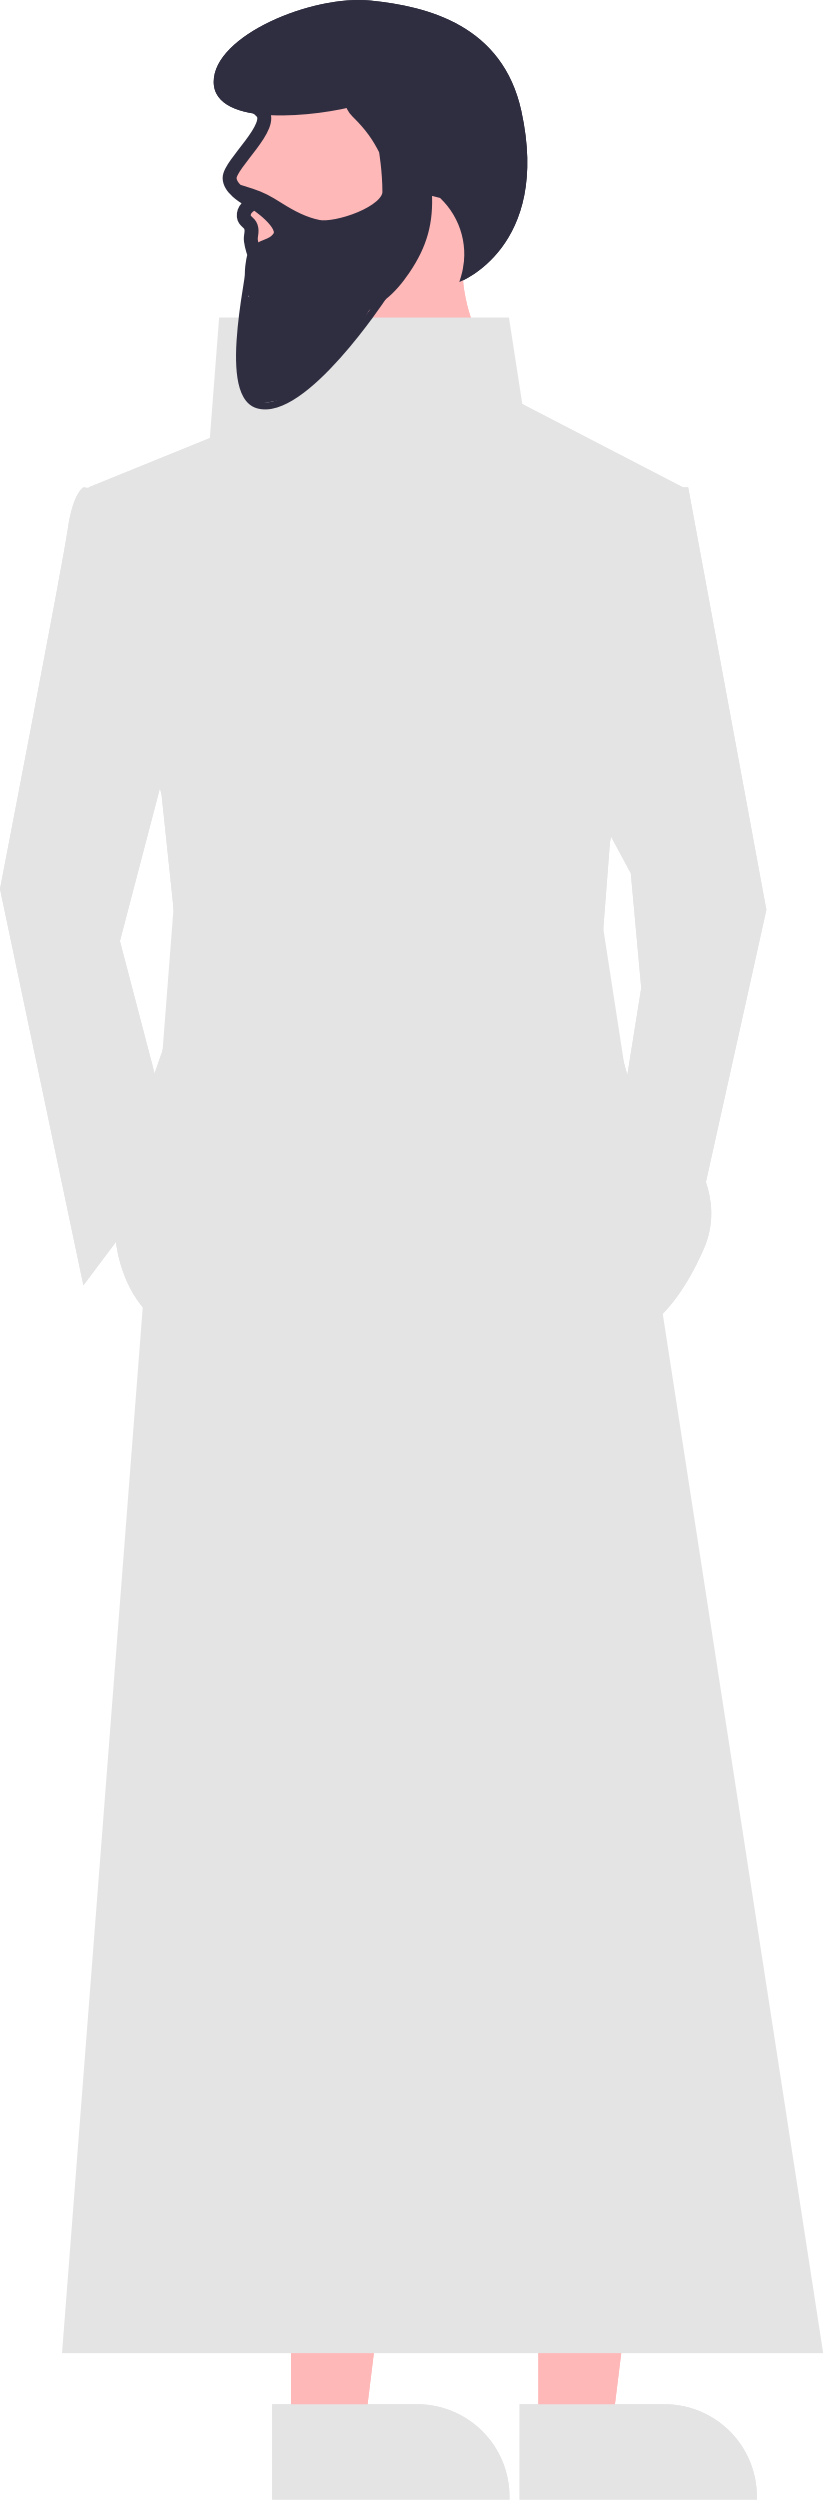
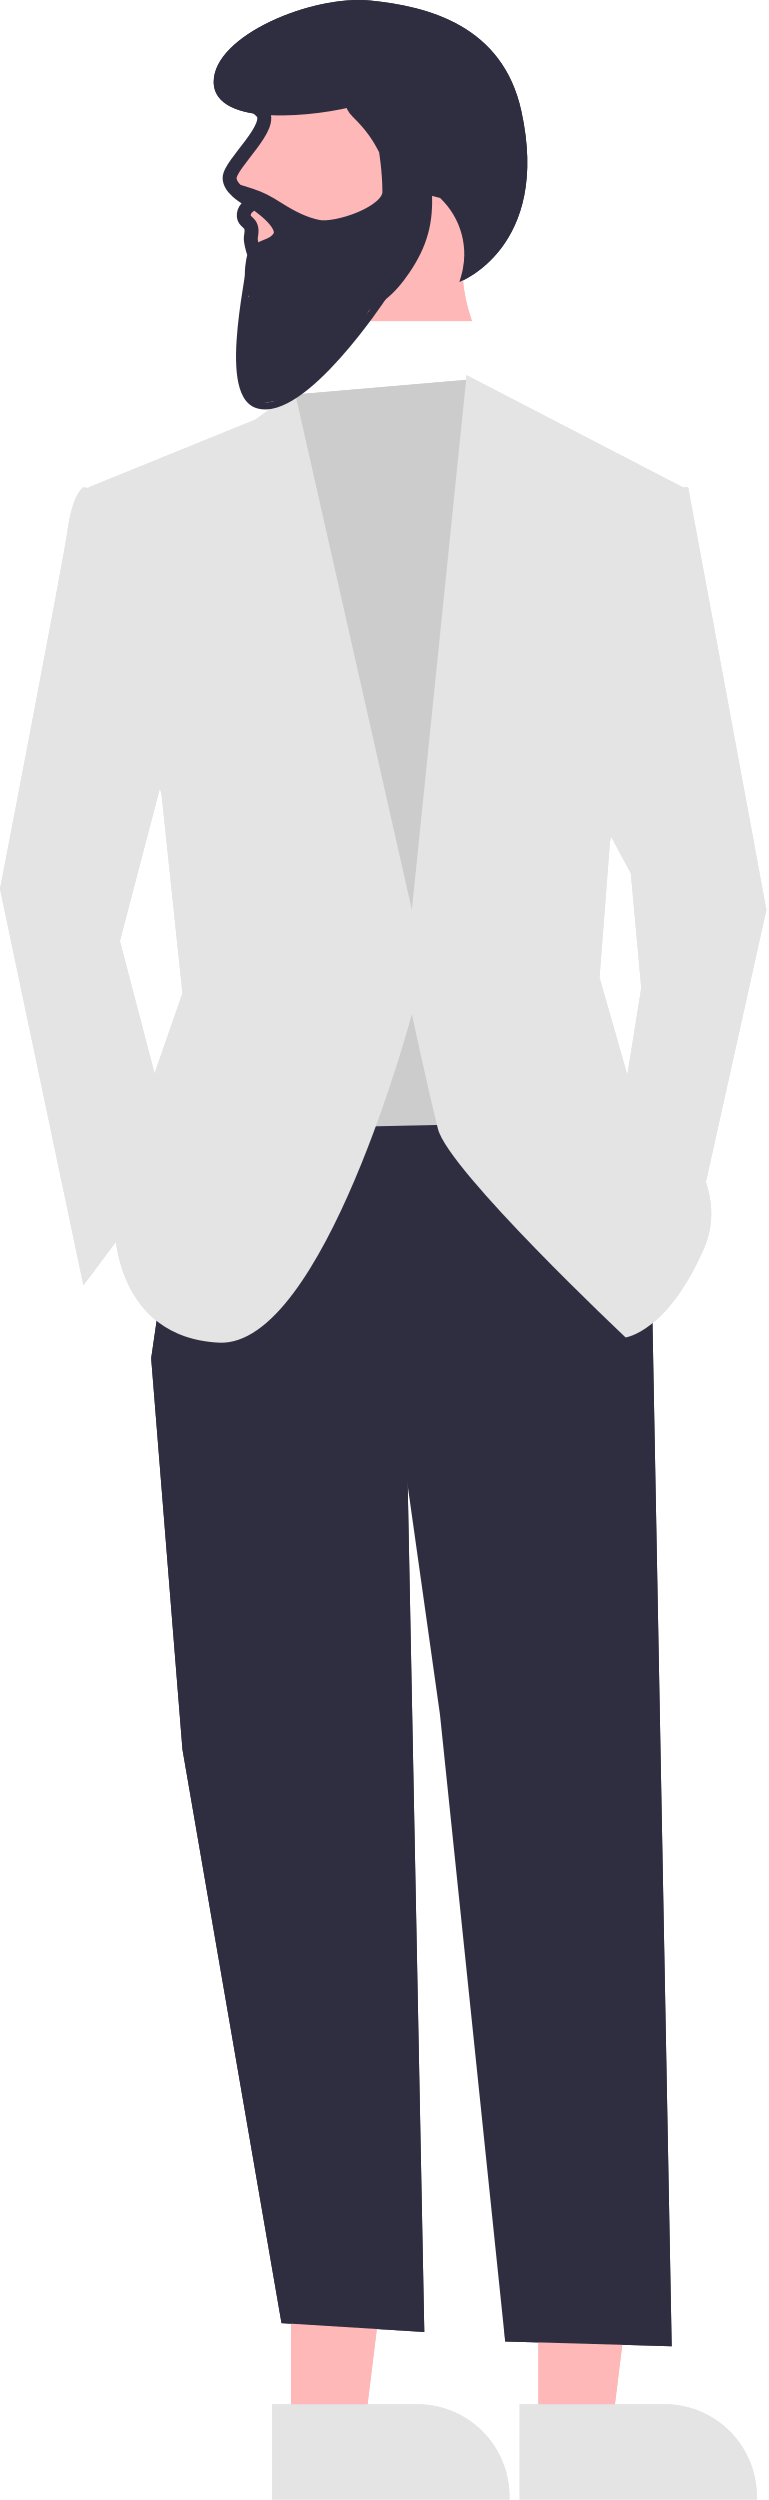
- <svg xmlns="http://www.w3.org/2000/svg" width="118" height="358" viewBox="0 0 118 358" fill="none">
+ <svg xmlns="http://www.w3.org/2000/svg" width="110" height="358" viewBox="0 0 110 358" fill="none">
  <path d="M41.671 347.73L52.207 347.729L57.219 307.075L41.669 307.076L41.671 347.73Z" fill="#FFB8B8" />
  <path d="M38.983 344.289L59.733 344.288H59.733C63.24 344.288 66.603 345.682 69.083 348.162C71.563 350.643 72.956 354.007 72.957 357.516V357.946L38.983 357.947L38.983 344.289Z" fill="#E4E4E4" />
  <path d="M77.096 347.73L87.632 347.729L92.645 307.075L77.094 307.076L77.096 347.73Z" fill="#FFB8B8" />
  <path d="M74.409 344.289L95.158 344.288H95.159C98.666 344.288 102.029 345.682 104.509 348.162C106.989 350.643 108.382 354.007 108.382 357.516V357.946L74.409 357.947L74.409 344.289Z" fill="#E4E4E4" />
  <path d="M58.231 204.963L60.758 333.938L40.313 332.67L26.129 250.52L21.649 194.508L58.231 204.963Z" fill="#2F2E41" />
  <path d="M93.319 183.305L96.184 335.983L72.34 335.301L67.19 244.545L58.231 211.685L21.65 194.508L27.622 153.433L81.374 152.686L93.319 183.305Z" fill="#2F2E41" />
  <path d="M33.381 25.473L38.881 16.473L52.881 14.973C58.349 14.387 60.276 22.442 60.381 28.473C60.445 32.12 59.703 34.312 57.881 37.473C56.294 40.226 55.077 41.788 52.381 43.473C52.381 43.473 48.42 44.277 45.881 44.473C43.343 44.668 39.381 44.473 39.381 44.473C36.699 42.194 36.381 36.473 36.381 36.473L35.881 30.973L35.381 27.973L33.381 25.473Z" fill="#FFB8B8" />
  <path d="M67.375 54.342L70.176 58.587L77.641 79.497L71.669 160.9L36.581 161.648L32.102 68.294L41.485 56.562L67.375 54.342Z" fill="#CCCCCC" />
  <path d="M17.917 70.535L11.945 69.789C11.945 69.789 10.452 70.535 9.705 75.763C8.959 80.991 0 127.294 0 127.294L11.945 184.052L25.383 166.129L17.171 134.762L25.383 103.396L17.917 70.535Z" fill="#E4E4E4" />
  <path d="M49.881 45.473C53.881 43.473 63.881 32.473 60.381 28.473H66.881C66.881 28.473 66.381 34.973 65.881 37.973C65.381 40.973 66.881 45.473 66.881 45.473H49.881Z" fill="#FFB8B8" stroke="#FFB8B8" />
  <path d="M94.066 69.789H98.545L109.743 130.281L99.291 177.331L88.84 160.154L91.826 141.484L90.333 125.054L85.107 115.344L94.066 69.789Z" fill="#E4E4E4" />
-   <path d="M63.014 28.346L59.689 27.515C59.689 27.515 57.196 13.382 51.379 15.044C45.561 16.707 30.602 18.37 30.602 11.719C30.602 5.068 44.73 -0.752 53.041 0.079C61.352 0.911 71.966 3.669 74.649 15.876C78.95 35.444 65.775 40.386 65.775 40.386L65.994 39.674C66.603 37.696 66.646 35.587 66.12 33.585C65.593 31.583 64.517 29.769 63.014 28.346V28.346Z" fill="#2F2E41" />
+   <path d="M63.014 28.346L59.689 27.515C59.689 27.515 57.196 13.382 51.379 15.044C45.561 16.707 30.602 18.37 30.602 11.719C30.602 5.068 44.73 -0.752 53.041 0.079C61.352 0.911 71.966 3.669 74.649 15.876C78.95 35.444 65.775 40.386 65.775 40.386L65.994 39.674C66.603 37.696 66.646 35.587 66.12 33.585C65.593 31.583 64.517 29.769 63.014 28.346Z" fill="#2F2E41" />
  <path d="M12.691 69.788L36.581 60.08L42.18 55.972L58.978 130.281L66.817 53.732L97.798 69.788L87.347 120.572L85.853 139.99L90.333 155.673C90.333 155.673 106.01 166.875 100.785 178.824C95.559 190.774 89.586 191.52 89.586 191.52C89.586 191.52 64.204 167.622 62.71 161.648C61.217 155.673 58.978 145.217 58.978 145.217C58.978 145.217 46.286 193.014 31.355 192.267C16.424 191.52 16.424 175.837 16.424 175.837L20.157 159.407L26.13 142.23L23.143 113.851L12.691 69.788Z" fill="#E4E4E4" />
  <path d="M36.381 47.973L35.881 42.973L39.881 43.473L48.381 44.473L50.881 45.473L46.881 48.473L43.881 49.473L39.881 50.473L36.381 47.973Z" fill="#2F2E41" />
  <path d="M41.671 347.73L52.207 347.729L57.219 307.075L41.669 307.076L41.671 347.73Z" fill="#FFB8B8" />
  <path d="M38.983 344.289L59.733 344.288H59.733C63.24 344.288 66.603 345.682 69.083 348.162C71.563 350.643 72.956 354.007 72.957 357.516V357.946L38.983 357.947L38.983 344.289Z" fill="#E4E4E4" />
  <path d="M77.096 347.73L87.632 347.729L92.645 307.075L77.094 307.076L77.096 347.73Z" fill="#FFB8B8" />
  <path d="M74.409 344.289L95.158 344.288H95.159C98.666 344.288 102.029 345.682 104.509 348.162C106.989 350.643 108.382 354.007 108.382 357.516V357.946L74.409 357.947L74.409 344.289Z" fill="#E4E4E4" />
  <path d="M58.231 204.963L60.758 333.938L40.313 332.67L26.129 250.52L21.649 194.508L58.231 204.963Z" fill="#2F2E41" />
-   <path d="M93.319 183.305L96.184 335.983L72.34 335.301L67.19 244.545L58.231 211.685L21.65 194.508L27.622 153.433L81.374 152.686L93.319 183.305Z" fill="#2F2E41" />
+   <path d="M93.319 183.305L96.184 335.983L72.34 335.301L63 245.5L58.231 211.685L21.65 194.508L27.622 153.433L81.374 152.686L93.319 183.305Z" fill="#2F2E41" />
  <path d="M33.381 25.473L38.881 16.473L52.881 14.973C58.349 14.387 60.276 22.442 60.381 28.473C60.445 32.12 59.703 34.312 57.881 37.473C56.294 40.226 55.077 41.788 52.381 43.473C52.381 43.473 48.42 44.277 45.881 44.473C43.343 44.668 39.381 44.473 39.381 44.473C36.699 42.194 36.381 36.473 36.381 36.473L35.881 30.973L35.381 27.973L33.381 25.473Z" fill="#FFB8B8" />
  <path d="M67.375 54.342L70.176 58.587L77.641 79.497L71.669 160.9L36.581 161.648L32.102 68.294L41.485 56.562L67.375 54.342Z" fill="#CCCCCC" />
  <path d="M17.917 70.535L11.945 69.789C11.945 69.789 10.452 70.535 9.705 75.763C8.959 80.991 0 127.294 0 127.294L11.945 184.052L25.383 166.129L17.171 134.762L25.383 103.396L17.917 70.535Z" fill="#E4E4E4" />
  <path d="M49.881 45.473C53.881 43.473 63.881 32.473 60.381 28.473H66.881C66.881 28.473 66.381 34.973 65.881 37.973C65.381 40.973 66.881 45.473 66.881 45.473H49.881Z" fill="#FFB8B8" stroke="#FFB8B8" />
  <path d="M94.066 69.789H98.545L109.743 130.281L99.291 177.331L88.84 160.154L91.826 141.484L90.333 125.054L85.107 115.344L94.066 69.789Z" fill="#E4E4E4" />
-   <path d="M63.014 28.346L59.689 27.515C59.689 27.515 57.196 13.382 51.379 15.044C45.561 16.707 30.602 18.37 30.602 11.719C30.602 5.068 44.73 -0.752 53.041 0.079C61.352 0.911 71.966 3.669 74.649 15.876C78.95 35.444 65.775 40.386 65.775 40.386L65.994 39.674C66.603 37.696 66.646 35.587 66.12 33.585C65.593 31.583 64.517 29.769 63.014 28.346V28.346Z" fill="#2F2E41" />
+   <path d="M63.014 28.346L59.689 27.515C59.689 27.515 57.196 13.382 51.379 15.044C45.561 16.707 30.602 18.37 30.602 11.719C30.602 5.068 44.73 -0.752 53.041 0.079C61.352 0.911 71.966 3.669 74.649 15.876C78.95 35.444 65.775 40.386 65.775 40.386L65.994 39.674C66.603 37.696 66.646 35.587 66.12 33.585C65.593 31.583 64.517 29.769 63.014 28.346Z" fill="#2F2E41" />
  <path d="M12.691 69.788L36.581 60.08L42.18 55.972L58.978 130.281L66.817 53.732L97.798 69.788L87.347 120.572L85.853 139.99L90.333 155.673C90.333 155.673 106.01 166.875 100.785 178.824C95.559 190.774 89.586 191.52 89.586 191.52C89.586 191.52 64.204 167.622 62.71 161.648C61.217 155.673 58.978 145.217 58.978 145.217C58.978 145.217 46.286 193.014 31.355 192.267C16.424 191.52 16.424 175.837 16.424 175.837L20.157 159.407L26.13 142.23L23.143 113.851L12.691 69.788Z" fill="#E4E4E4" />
-   <path d="M31.381 45.473H72.881L117.881 336.973H8.881L31.381 45.473Z" fill="#E4E4E4" />
  <path d="M46.881 52.473L41.881 56.973L36.381 57.973L34.881 55.473L34.381 48.973L35.381 42.473L39.881 43.473L48.381 44.473L53.381 43.473L50.381 48.973L46.881 52.473Z" fill="#2F2E41" />
  <path d="M55.881 25.473C56.911 21.23 50.881 15.473 50.881 15.473L48.881 13.973L51.381 11.973L55.381 13.973L59.381 19.473L60.881 27.973L59.381 35.973L55.381 40.973L48.881 44.973L40.881 45.473L36.881 42.473L36.381 35.473L40.381 33.473L38.881 31.473L34.381 26.973C34.381 26.973 43.248 34.008 48.881 31.973C52.39 30.705 55.001 29.098 55.881 25.473Z" fill="#2F2E41" />
  <path d="M36.44 36.491C37.341 35.063 38.982 35.49 39.999 33.989C41.283 32.093 36.44 28.986 36.44 28.986M36.44 36.491C36.44 36.491 34.915 41.494 37.965 43.995C41.626 46.997 50.166 44.495 50.166 44.495C53.738 43.18 55.758 41.494 57.792 38.492C60.218 34.911 61.085 31.782 60.842 27.485M36.44 36.491C36.44 36.491 36.03 35.289 35.932 34.489C35.836 33.714 36.174 33.233 35.932 32.488C35.714 31.817 34.977 31.689 34.915 30.987C34.829 30.014 35.572 29.461 36.44 28.986M36.44 28.986C36.44 28.986 34.95 28.33 33.898 27.343M33.898 27.343C33.325 26.804 32.881 26.167 32.881 25.484C32.882 23.483 39.49 17.98 37.457 15.978C35.424 13.977 35.931 14.978 35.931 13.477C35.931 11.976 37.171 9.208 37.965 6.473C42.54 7.974 51.183 7.473 51.183 7.473C51.564 9.43 50.003 10.49 50.166 12.476C50.283 13.894 50.161 14.973 51.183 15.978C53.217 17.98 54.233 19.48 55.25 21.482C55.25 21.482 55.759 24.483 55.759 27.485C55.759 30.487 48.133 32.989 45.591 32.488C43.522 32.081 41.659 31.092 39.881 29.973C38.135 28.873 37.381 28.473 35.881 27.973C34.93 27.656 33.898 27.343 33.898 27.343Z" stroke="#2F2E41" stroke-width="2" />
  <path d="M35.882 36.473C36.381 37.473 31.432 56.296 36.881 57.973C43.381 59.973 54.882 42.473 54.882 42.473" stroke="#2F2E41" />
</svg>
